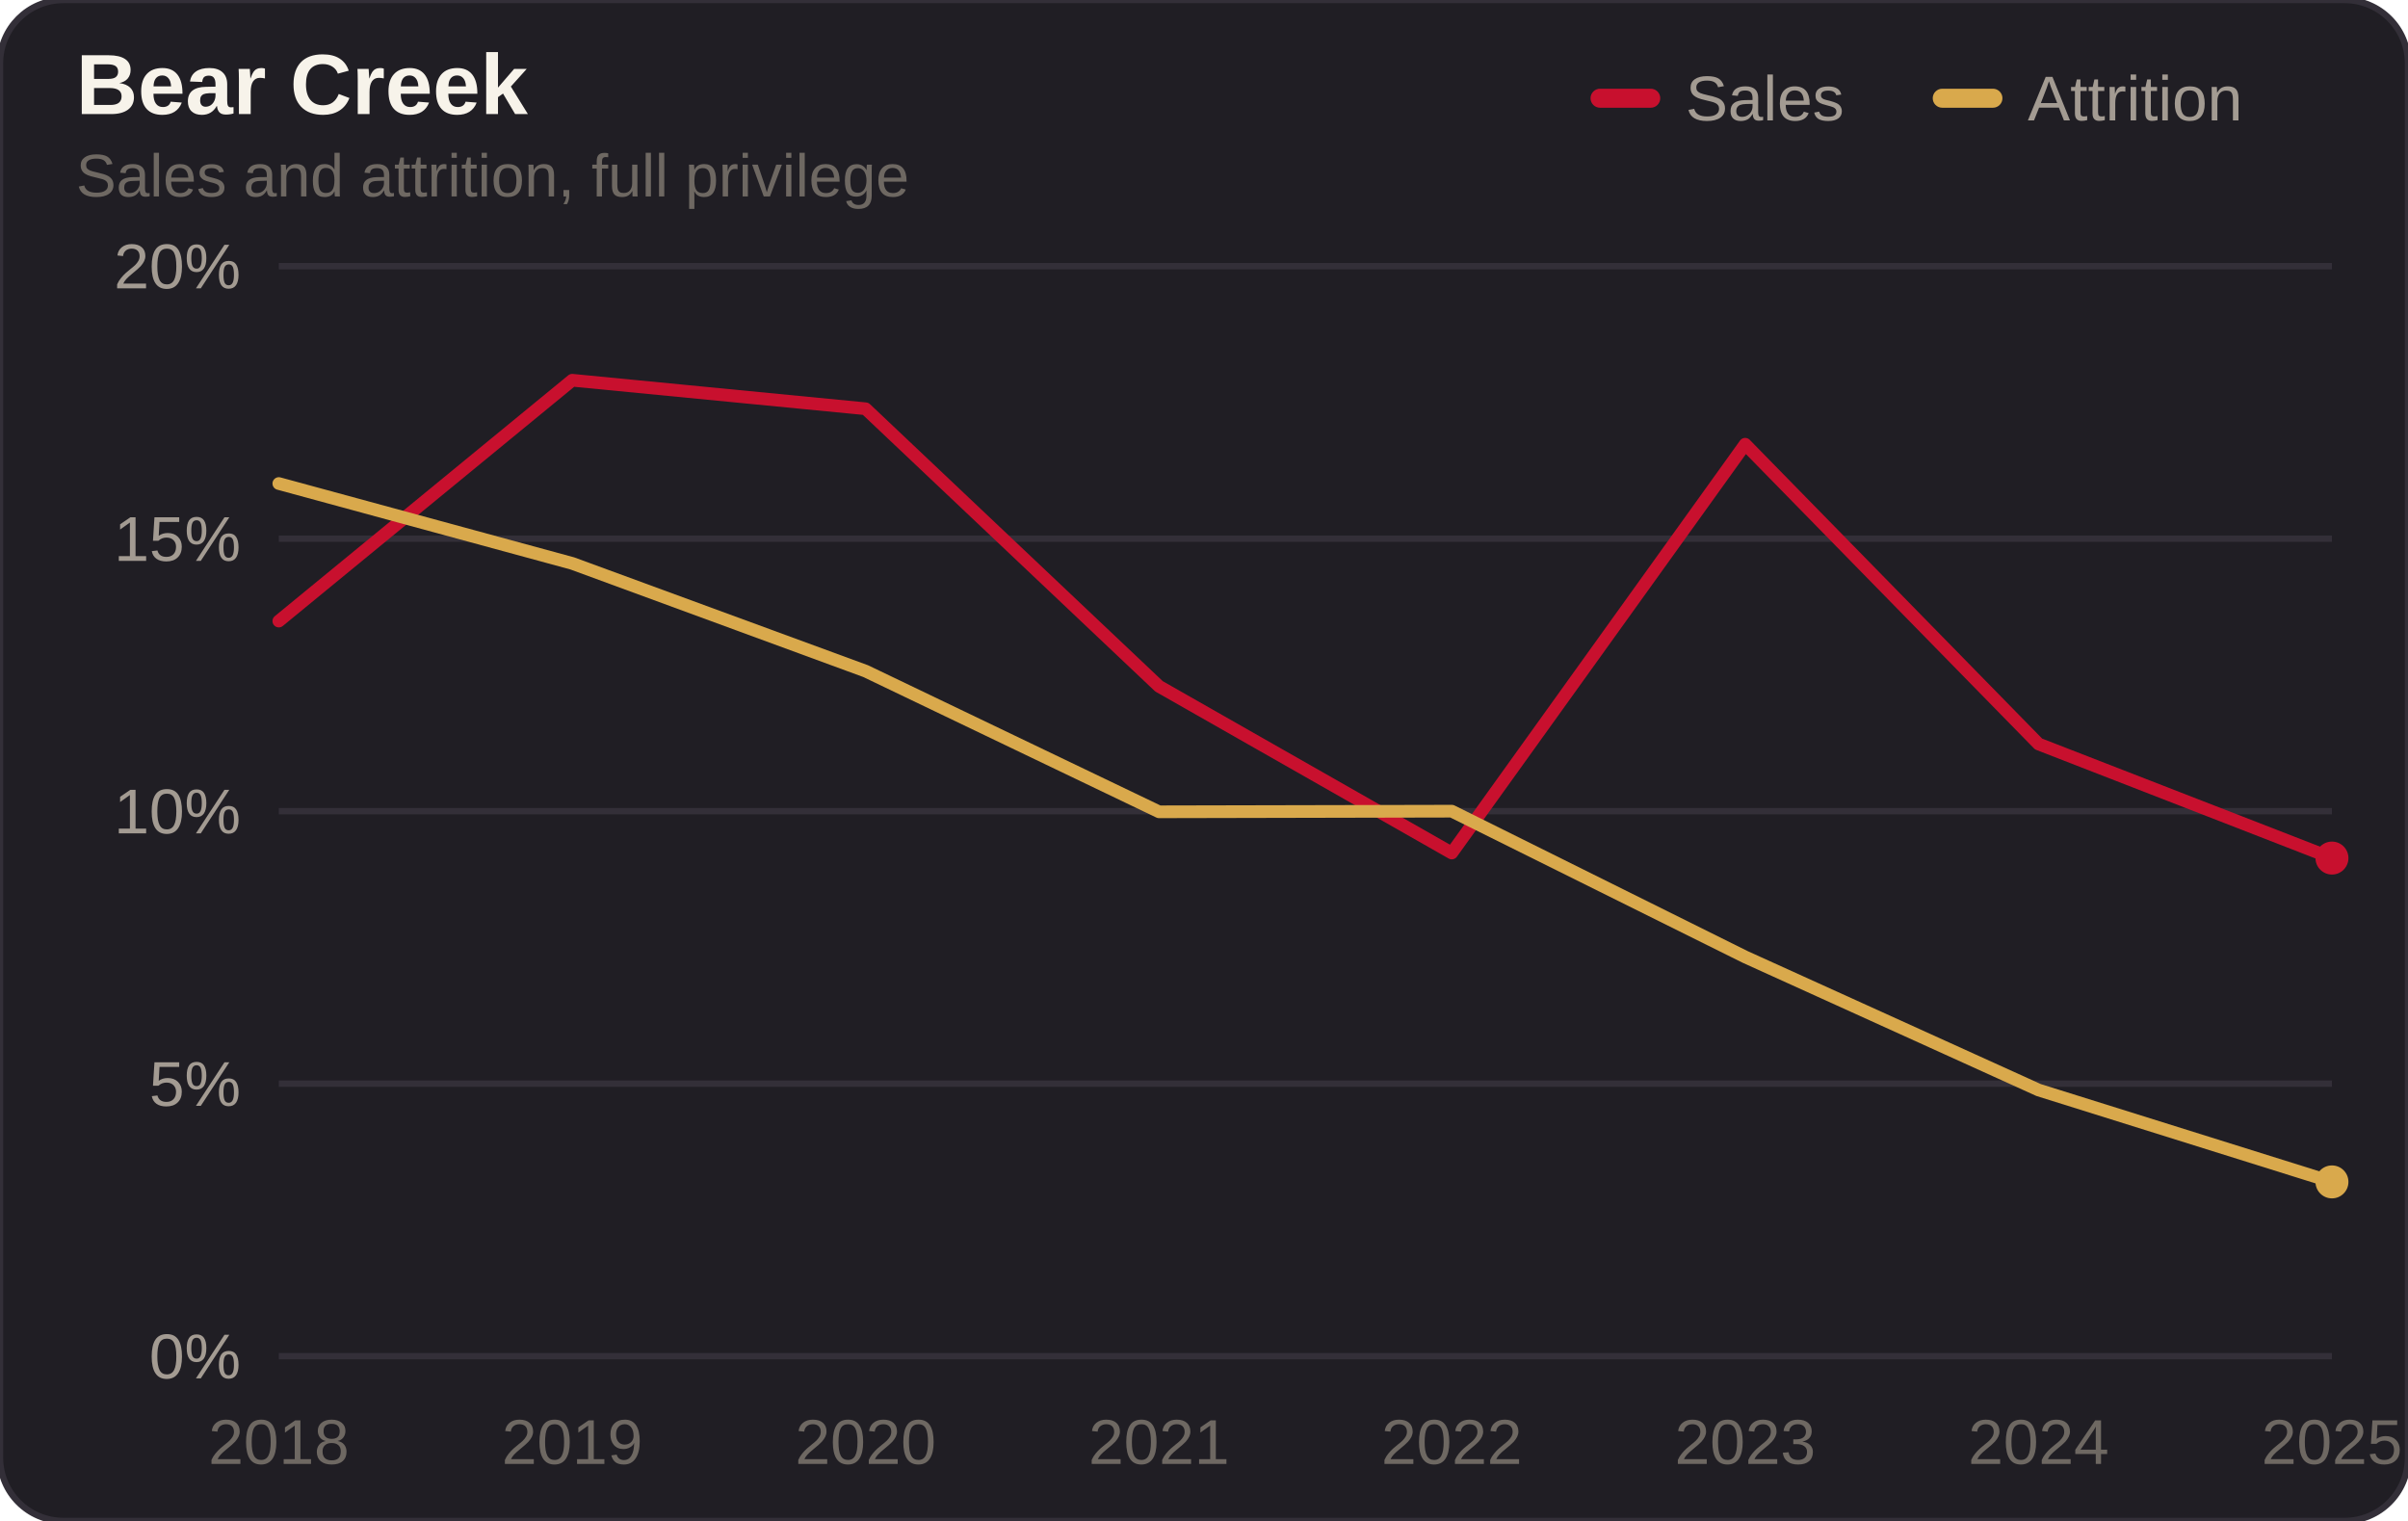
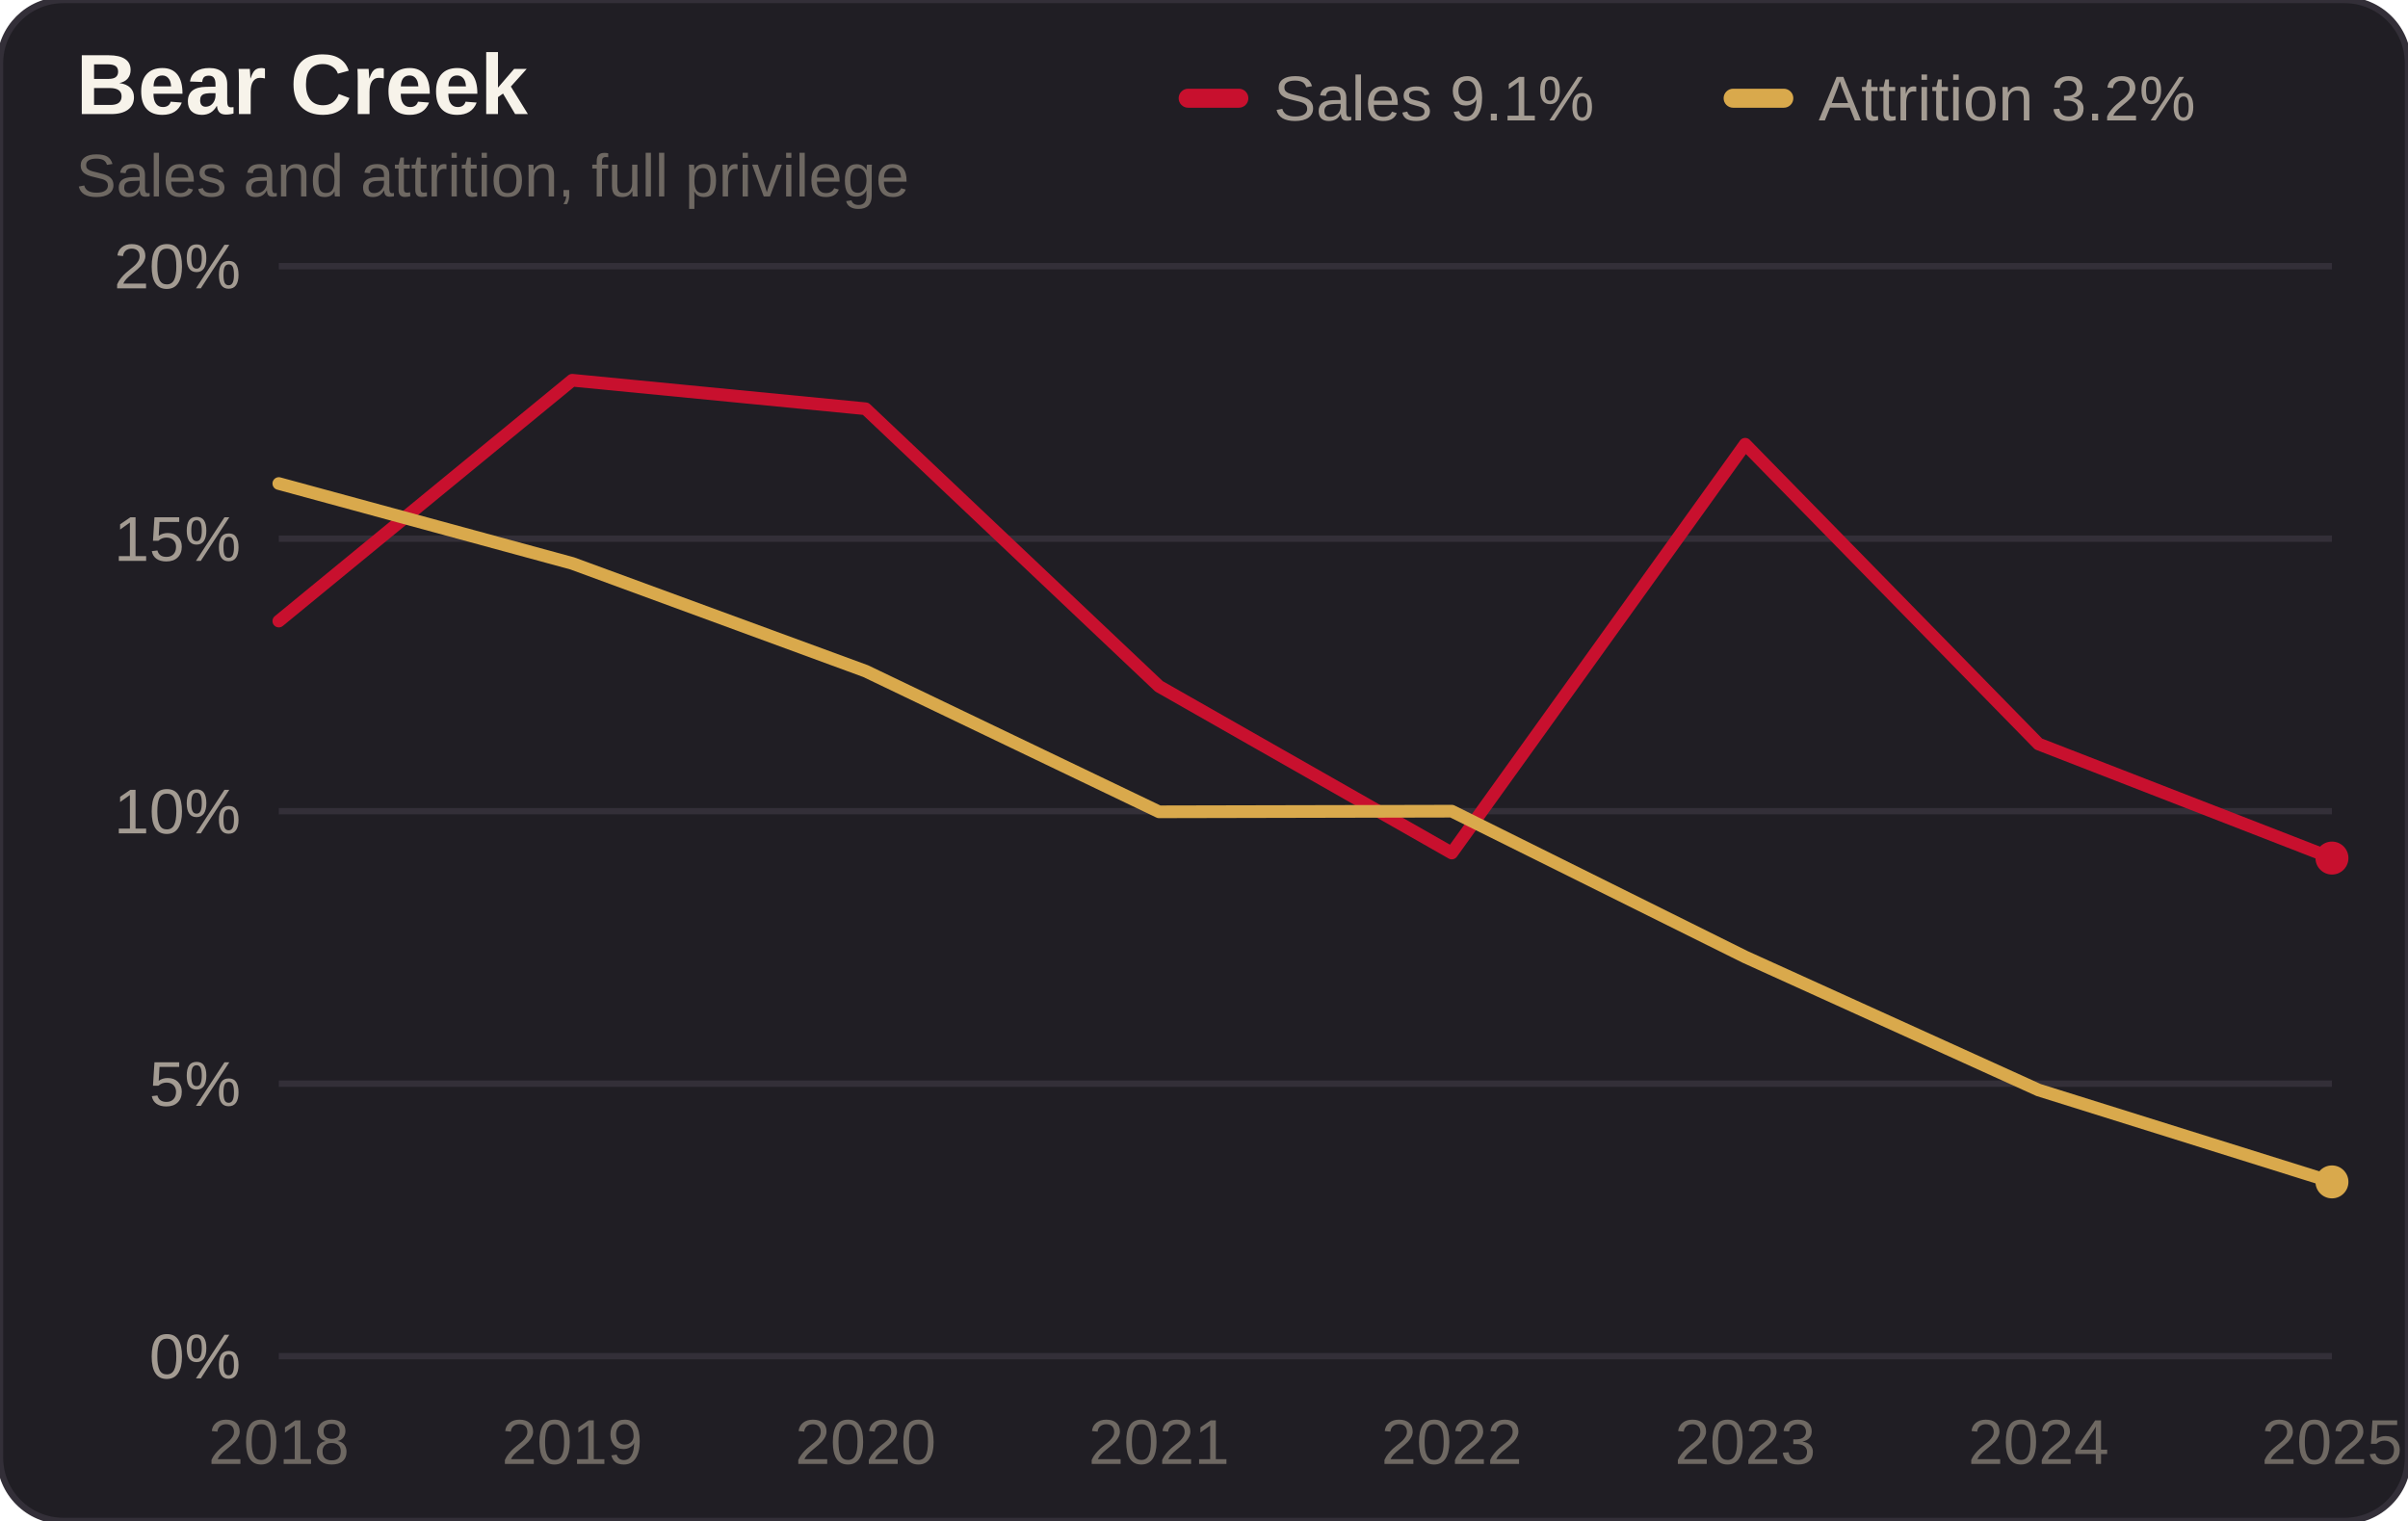
<svg xmlns="http://www.w3.org/2000/svg" viewBox="0 0 380 240" width="380" height="240" role="img" aria-label="Bear Creek, Sales and attrition, full privilege">
  <rect width="380" height="240" rx="10" fill="#201E24" stroke="#332F38" />
  <text x="12" y="18" fill="#F7F3EA" font-family="system-ui, -apple-system, 'Helvetica Neue', Arial, sans-serif" font-size="13.5" font-weight="700">Bear Creek</text>
  <text x="12" y="31" fill="#6E6862" font-family="system-ui, -apple-system, 'Helvetica Neue', Arial, sans-serif" font-size="9.5">Sales and attrition, full privilege</text>
  <line x1="44" y1="214.0" x2="368" y2="214.0" stroke="#332F38" stroke-width="1" />
  <text x="38" y="217.5" fill="#A39B92" font-family="system-ui, -apple-system, 'Helvetica Neue', Arial, sans-serif" font-size="10" text-anchor="end">0%</text>
  <line x1="44" y1="171.0" x2="368" y2="171.0" stroke="#332F38" stroke-width="1" />
  <text x="38" y="174.5" fill="#A39B92" font-family="system-ui, -apple-system, 'Helvetica Neue', Arial, sans-serif" font-size="10" text-anchor="end">5%</text>
  <line x1="44" y1="128.0" x2="368" y2="128.0" stroke="#332F38" stroke-width="1" />
  <text x="38" y="131.5" fill="#A39B92" font-family="system-ui, -apple-system, 'Helvetica Neue', Arial, sans-serif" font-size="10" text-anchor="end">10%</text>
  <line x1="44" y1="85.0" x2="368" y2="85.0" stroke="#332F38" stroke-width="1" />
  <text x="38" y="88.5" fill="#A39B92" font-family="system-ui, -apple-system, 'Helvetica Neue', Arial, sans-serif" font-size="10" text-anchor="end">15%</text>
  <line x1="44" y1="42.0" x2="368" y2="42.0" stroke="#332F38" stroke-width="1" />
  <text x="38" y="45.5" fill="#A39B92" font-family="system-ui, -apple-system, 'Helvetica Neue', Arial, sans-serif" font-size="10" text-anchor="end">20%</text>
  <text x="44.0" y="231" fill="#6E6862" font-family="system-ui, -apple-system, 'Helvetica Neue', Arial, sans-serif" font-size="10" text-anchor="middle">2018</text>
  <text x="90.3" y="231" fill="#6E6862" font-family="system-ui, -apple-system, 'Helvetica Neue', Arial, sans-serif" font-size="10" text-anchor="middle">2019</text>
  <text x="136.6" y="231" fill="#6E6862" font-family="system-ui, -apple-system, 'Helvetica Neue', Arial, sans-serif" font-size="10" text-anchor="middle">2020</text>
  <text x="182.9" y="231" fill="#6E6862" font-family="system-ui, -apple-system, 'Helvetica Neue', Arial, sans-serif" font-size="10" text-anchor="middle">2021</text>
  <text x="229.1" y="231" fill="#6E6862" font-family="system-ui, -apple-system, 'Helvetica Neue', Arial, sans-serif" font-size="10" text-anchor="middle">2022</text>
  <text x="275.4" y="231" fill="#6E6862" font-family="system-ui, -apple-system, 'Helvetica Neue', Arial, sans-serif" font-size="10" text-anchor="middle">2023</text>
  <text x="321.7" y="231" fill="#6E6862" font-family="system-ui, -apple-system, 'Helvetica Neue', Arial, sans-serif" font-size="10" text-anchor="middle">2024</text>
  <text x="368.0" y="231" fill="#6E6862" font-family="system-ui, -apple-system, 'Helvetica Neue', Arial, sans-serif" font-size="10" text-anchor="middle">2025</text>
  <path d="M44.0,98.0 L90.3,60.0 L136.6,64.5 L182.9,108.3 L229.1,134.6 L275.4,70.1 L321.7,117.4 L368.0,135.4" fill="none" stroke="#C8102E" stroke-width="2" stroke-linejoin="round" stroke-linecap="round" />
  <circle cx="368.0" cy="135.4" r="2.6" fill="#C8102E" />
  <path d="M44.0,76.3 L90.3,88.9 L136.6,105.9 L182.9,128.1 L229.1,128.0 L275.4,151.0 L321.7,172.0 L368.0,186.5" fill="none" stroke="#D9A94C" stroke-width="2" stroke-linejoin="round" stroke-linecap="round" />
  <circle cx="368.0" cy="186.5" r="2.6" fill="#D9A94C" />
-   <rect x="251.0" y="14" width="11" height="3" rx="1.5" fill="#C8102E" />
-   <text x="266.0" y="19" fill="#A39B92" font-family="system-ui, -apple-system, 'Helvetica Neue', Arial, sans-serif" font-size="10">Sales</text>
-   <rect x="305.0" y="14" width="11" height="3" rx="1.5" fill="#D9A94C" />
-   <text x="320.0" y="19" fill="#A39B92" font-family="system-ui, -apple-system, 'Helvetica Neue', Arial, sans-serif" font-size="10">Attrition</text>
+   <rect x="186.0" y="14" width="11" height="3" rx="1.5" fill="#C8102E" />
+   <text x="201.0" y="19" fill="#A39B92" font-family="system-ui, -apple-system, 'Helvetica Neue', Arial, sans-serif" font-size="10">Sales  9.1%</text>
+   <rect x="272.0" y="14" width="11" height="3" rx="1.5" fill="#D9A94C" />
+   <text x="287.0" y="19" fill="#A39B92" font-family="system-ui, -apple-system, 'Helvetica Neue', Arial, sans-serif" font-size="10">Attrition  3.2%</text>
</svg>
